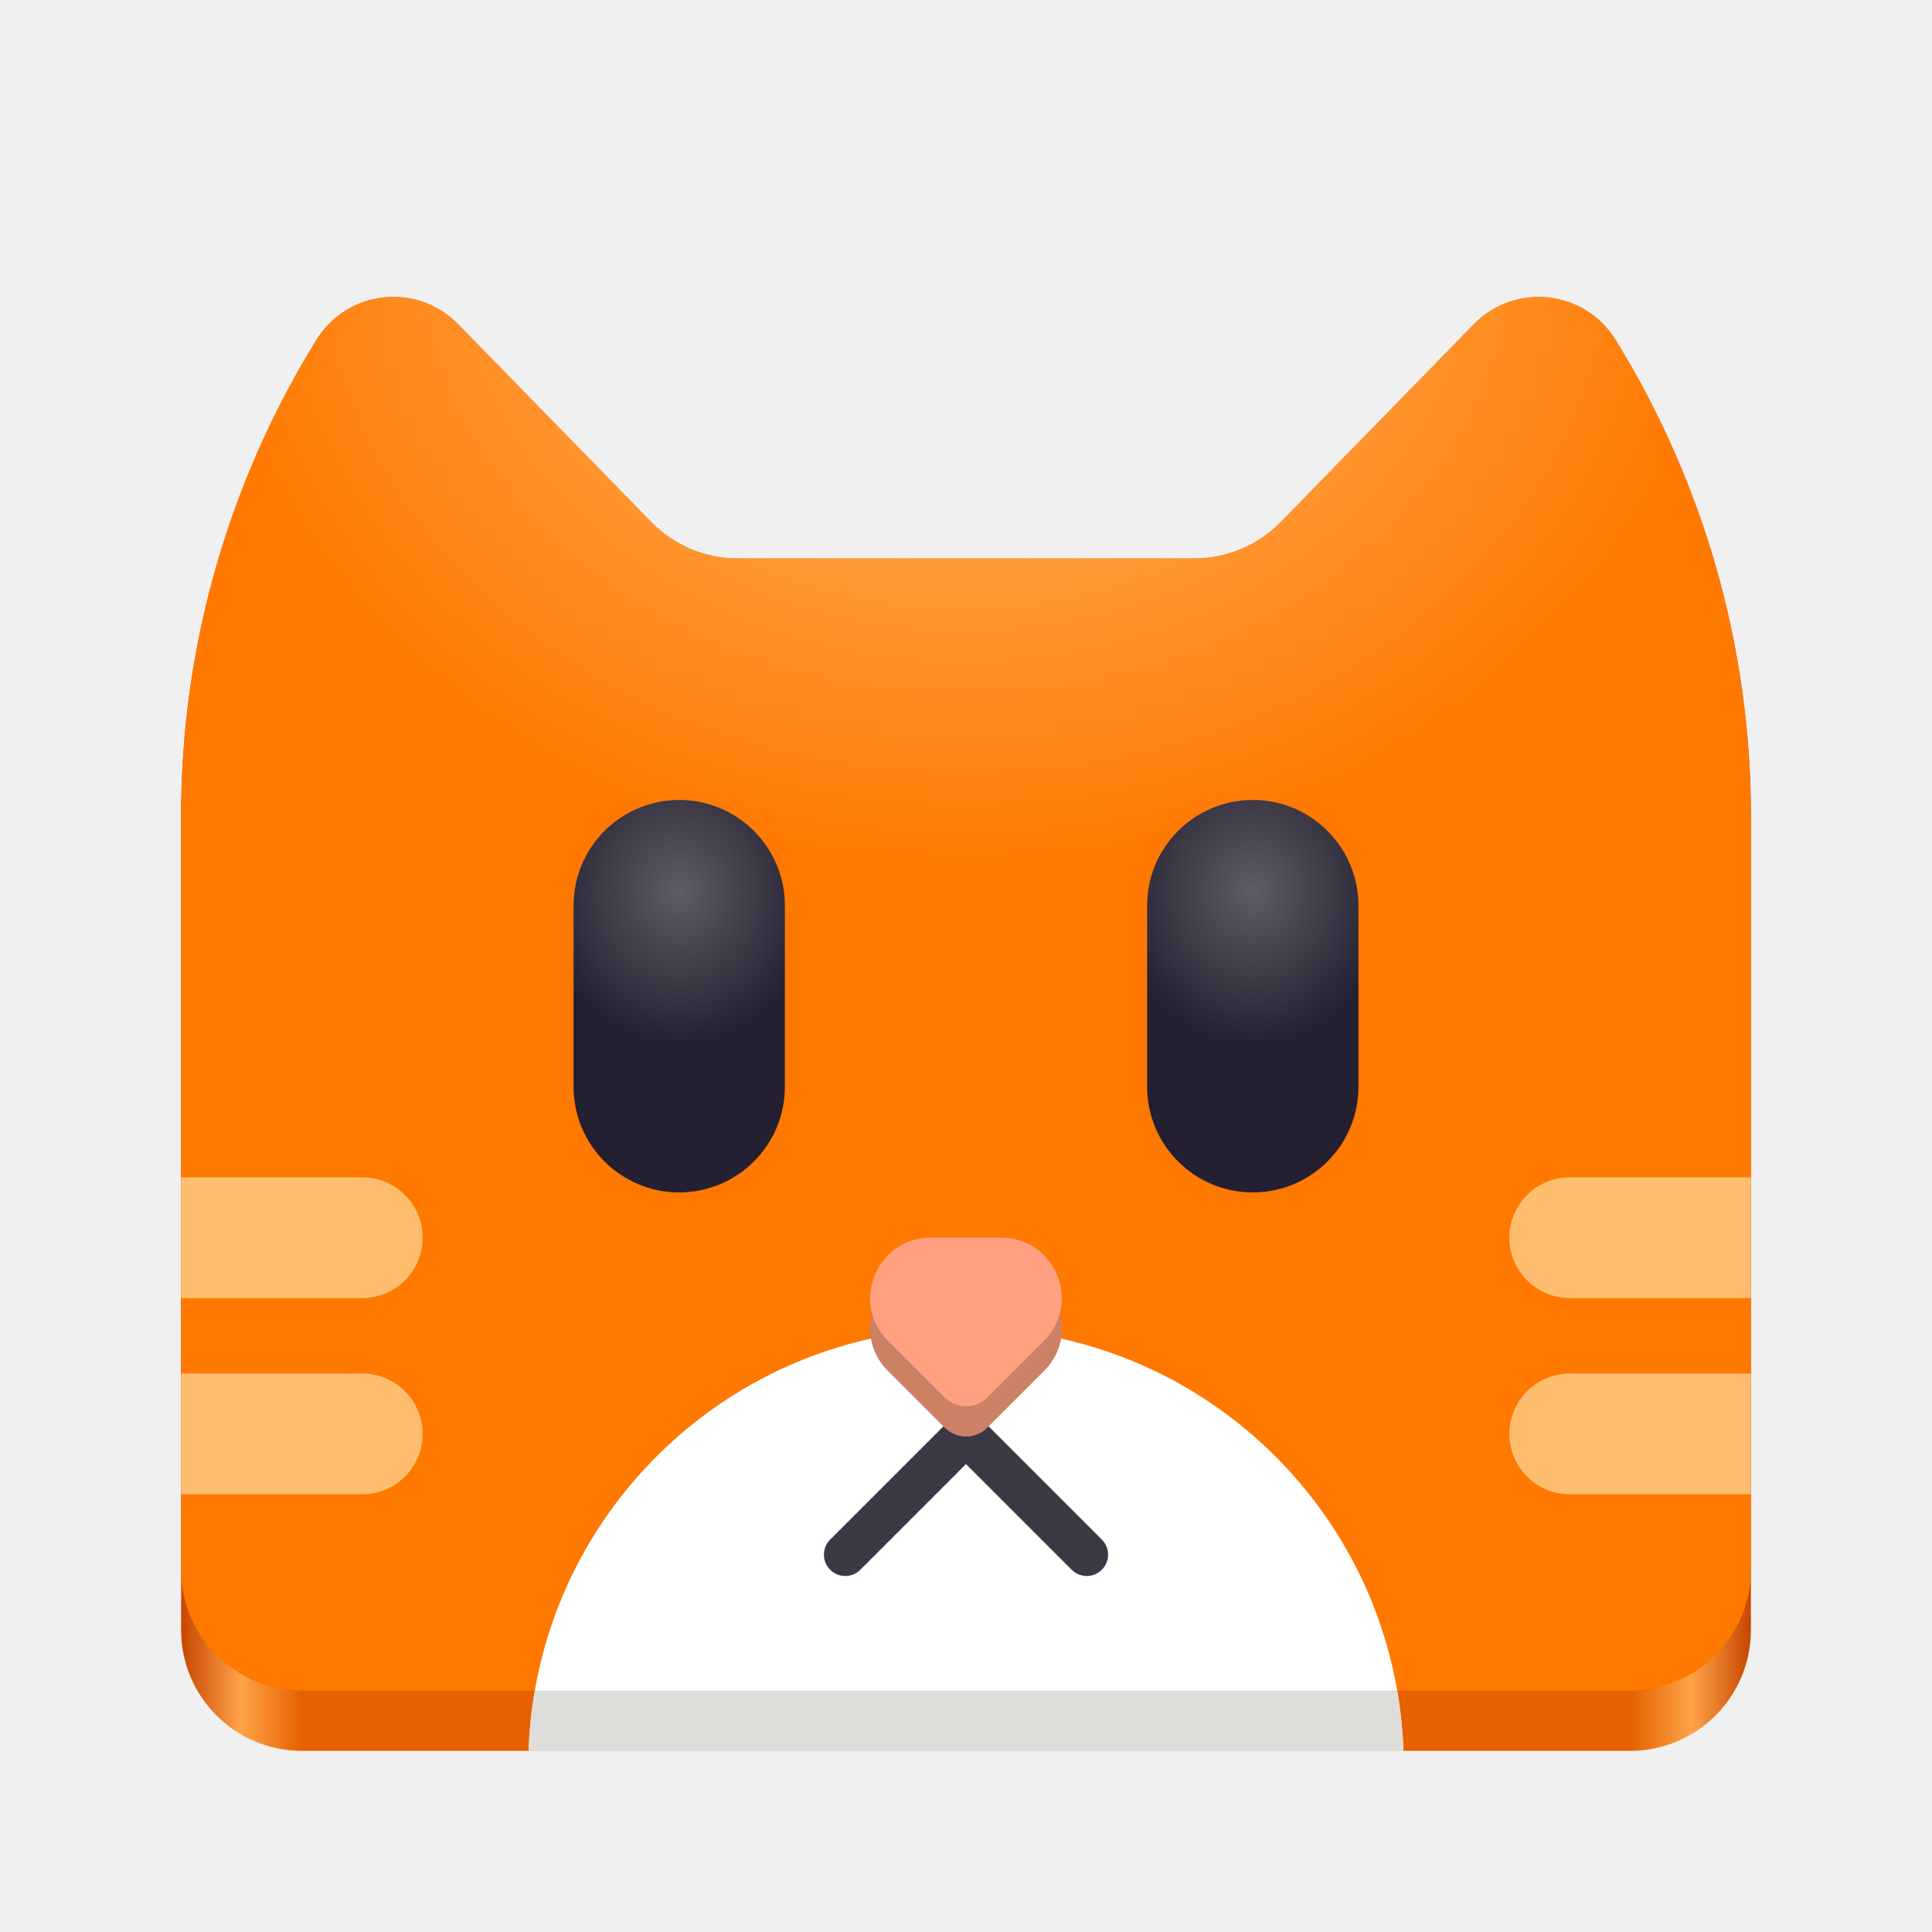
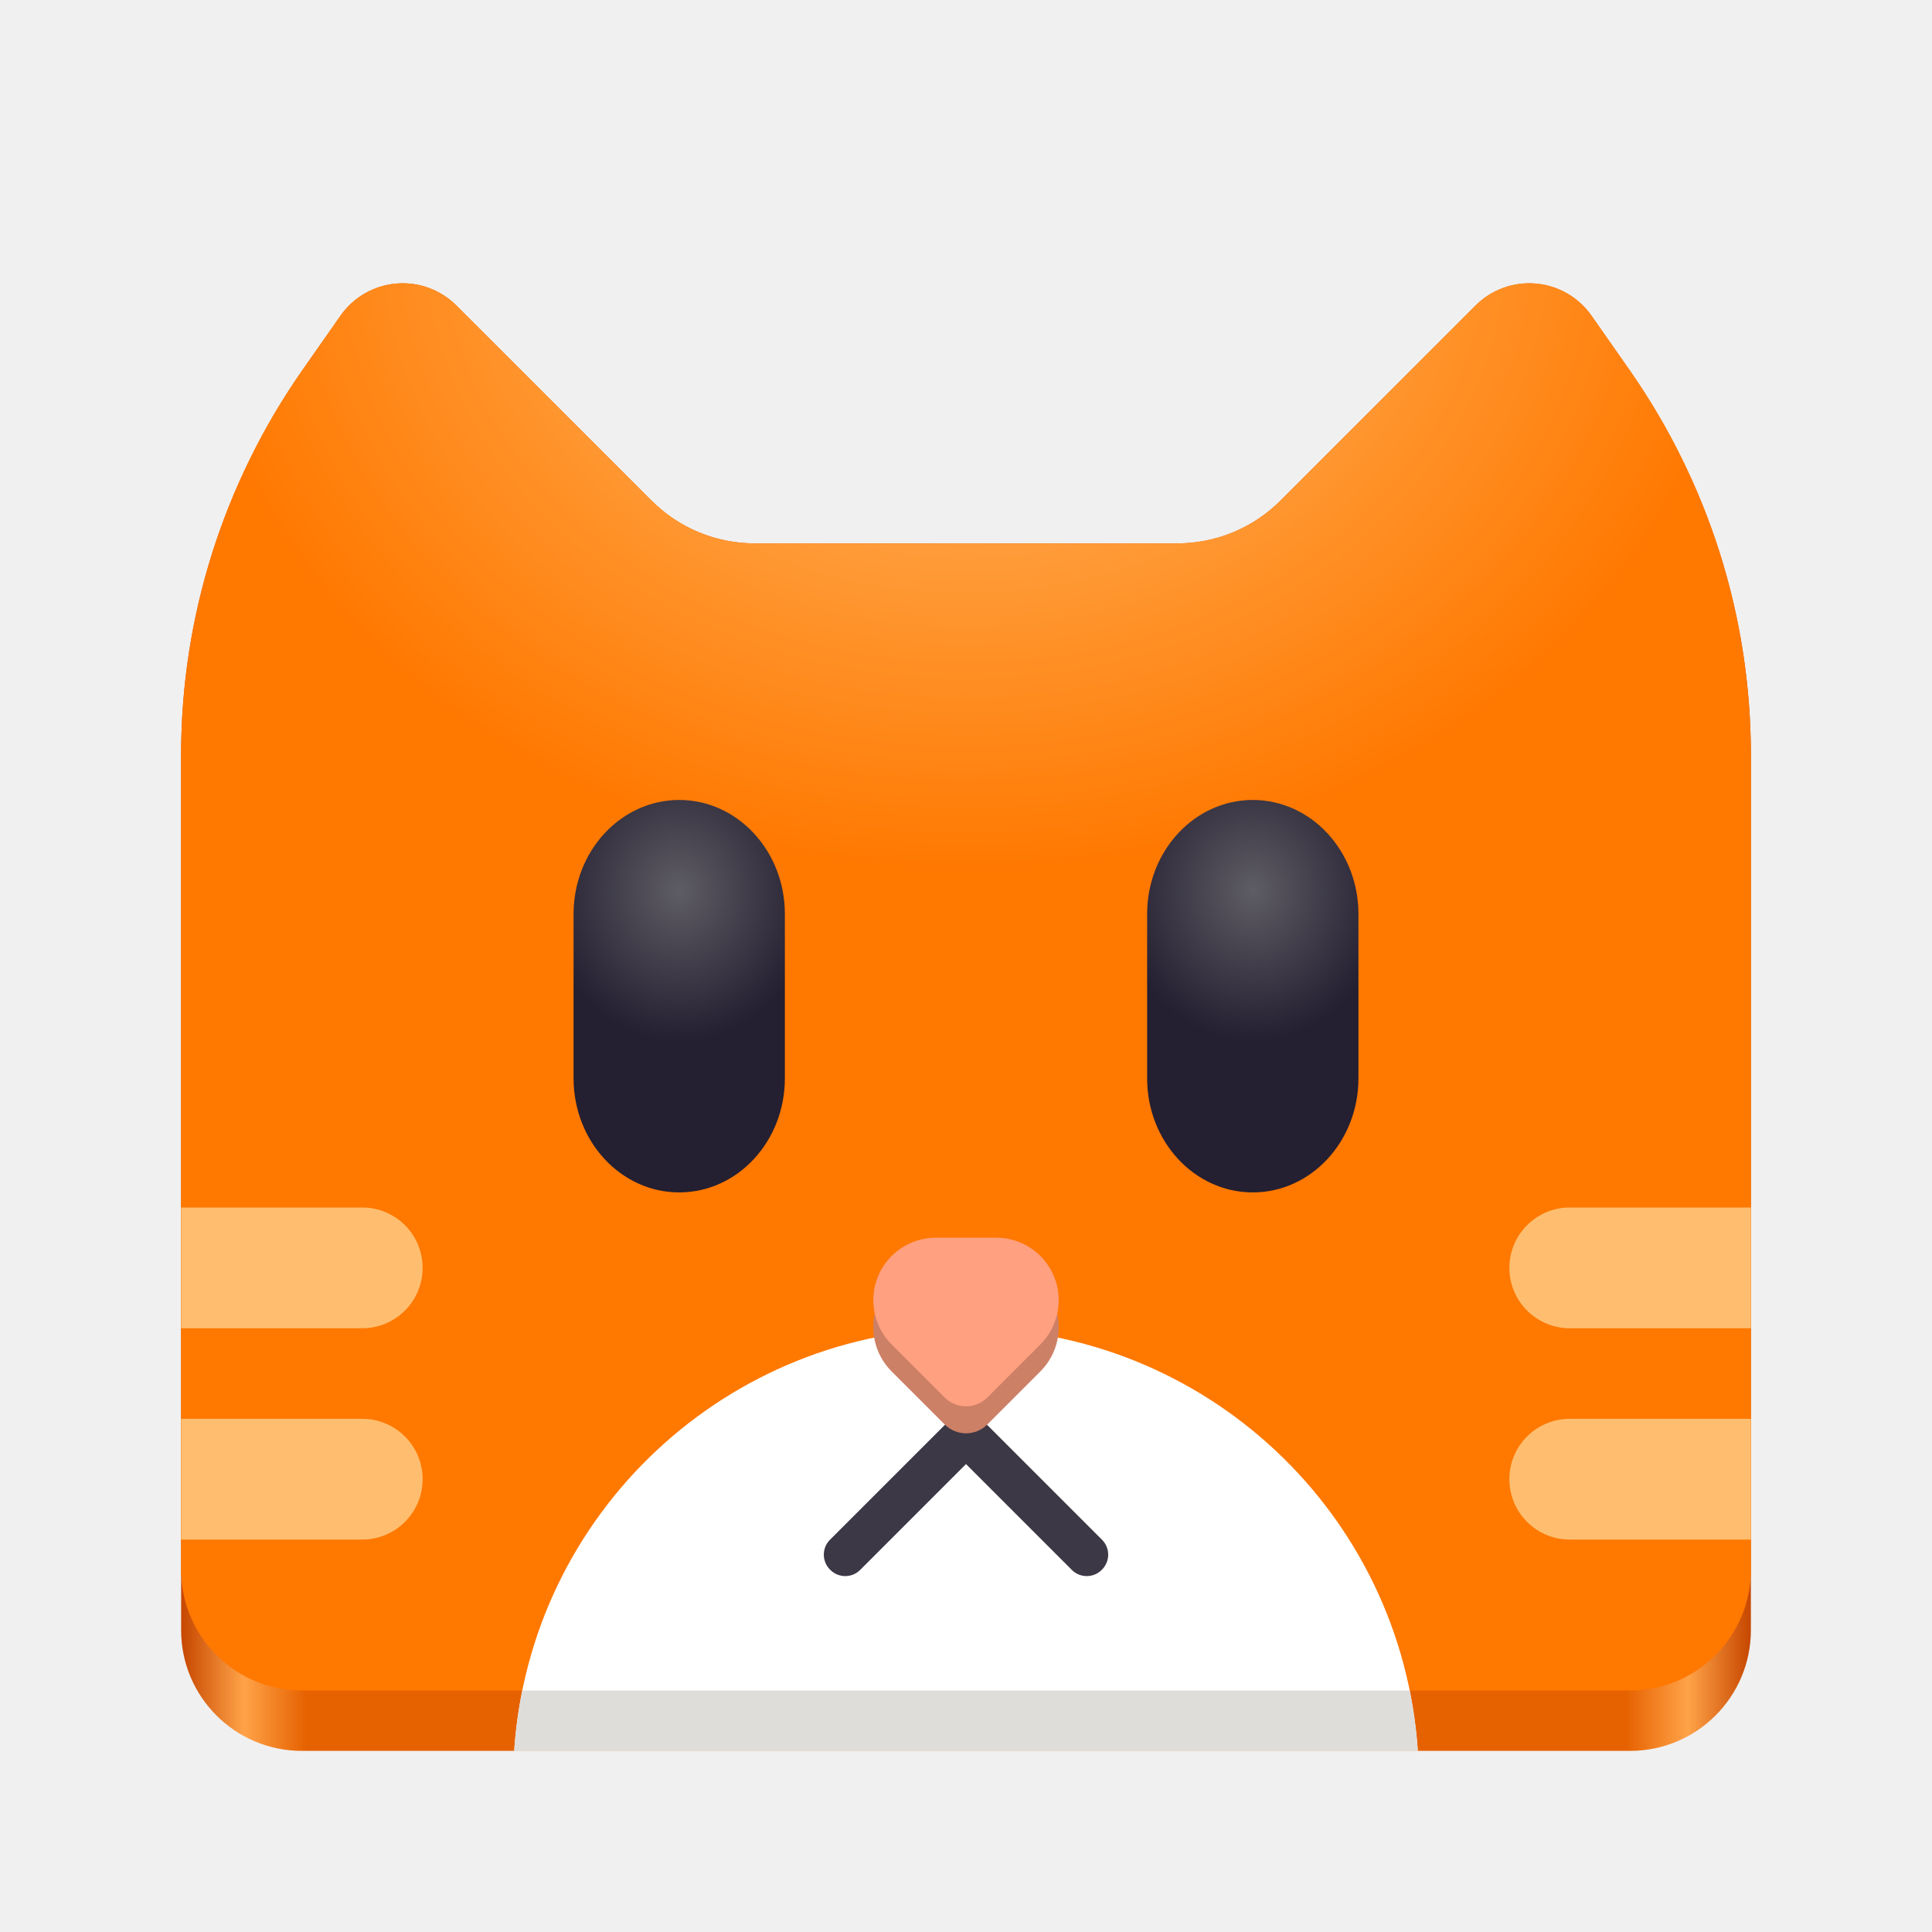
- <svg xmlns="http://www.w3.org/2000/svg" xmlns:xlink="http://www.w3.org/1999/xlink" width="128" height="128" viewBox="0 0 128 128" fill="none" version="1.1" id="svg23">
-   <path d="M 12,54.041 C 12,42.901 15.106,31.982 20.969,22.511 23.018,19.201 27.63,18.694 30.349,21.48 L 43.146,34.588 C 44.651,36.13 46.715,37 48.87,37 h 30.259 c 2.155,0 4.219,-0.87 5.725,-2.412 L 97.651,21.48 c 2.719,-2.785 7.331,-2.278 9.38,1.031 5.863,9.471 8.969,20.39 8.969,31.53 V 108 c 0,4.418 -3.582,8 -8,8 H 20 c -4.418,0 -8,-3.582 -8,-8 z" fill="url(#paint0_linear_26_2438)" id="path1" style="fill:url(#paint0_linear_26_2438)" />
-   <path d="M 12,54.041 C 12,42.901 15.106,31.982 20.969,22.511 23.018,19.201 27.63,18.694 30.349,21.48 L 43.146,34.588 C 44.651,36.13 46.715,37 48.87,37 h 30.259 c 2.155,0 4.219,-0.87 5.725,-2.412 L 97.651,21.48 c 2.719,-2.785 7.331,-2.278 9.38,1.031 5.863,9.471 8.969,20.39 8.969,31.53 V 104 c 0,4.418 -3.582,8 -8,8 H 20 c -4.418,0 -8,-3.582 -8,-8 z" fill="url(#paint1_radial_26_2438)" id="path2" style="fill:url(#paint1_radial_26_2438)" />
-   <path d="m 64,88 c 15.681,0 28.453,12.447 28.98,28 H 35.02 C 35.547,100.447 48.319,88 64,88 Z" fill="#ffffff" id="path3" />
-   <path d="m 92.565,112 c 0.227,1.306 0.369,2.641 0.415,4 h -57.961 c 0.046,-1.359 0.188,-2.694 0.415,-4 z" fill="#deddda" id="path4" />
-   <path d="m 55,102 9,-9 9,9 c 0.552,0.552 0.552,1.448 0,2 -0.552,0.552 -1.448,0.552 -2,0 l -7,-7 -7,7 c -0.552,0.552 -1.448,0.552 -2,0 -0.552,-0.552 -0.552,-1.448 0,-2 z" fill="#3d3846" id="path5" />
-   <use xlink:href="#stroke0_26_2438" fill="#ffa080" id="use5" />
-   <use xlink:href="#stroke0_26_2438" fill="#000000" fill-opacity="0.2" id="use6" />
-   <path d="M 62.586,92.586 58.828,88.828 C 56.309,86.309 58.093,82 61.657,82 h 4.686 c 3.564,0 5.348,4.309 2.829,6.828 l -3.757,3.757 c -0.781,0.781 -2.047,0.781 -2.828,0 z" fill="#ffa080" id="path6" />
-   <path d="m 38,60 c 0,-3.866 3.134,-7 7,-7 3.866,0 7,3.134 7,7 v 12 c 0,3.866 -3.134,7 -7,7 -3.866,0 -7,-3.134 -7,-7 z" fill="url(#paint2_radial_26_2438)" id="path7" style="fill:url(#paint2_radial_26_2438)" />
-   <path d="m 76,60 c 0,-3.866 3.134,-7 7,-7 3.866,0 7,3.134 7,7 v 12 c 0,3.866 -3.134,7 -7,7 -3.866,0 -7,-3.134 -7,-7 z" fill="url(#paint3_radial_26_2438)" id="path8" style="fill:url(#paint3_radial_26_2438)" />
-   <path d="m 12,78 h 12 c 2.209,0 4,1.791 4,4 0,2.209 -1.791,4 -4,4 H 12 Z" fill="#ffbe6f" id="path9" />
-   <path d="m 12,91 h 12 c 2.209,0 4,1.791 4,4 0,2.209 -1.791,4 -4,4 H 12 Z" fill="#ffbe6f" id="path10" />
-   <path d="m 100,82 c 0,-2.209 1.791,-4 4,-4 h 12 v 8 h -12 c -2.209,0 -4,-1.791 -4,-4 z" fill="#ffbe6f" id="path11" />
-   <path d="m 100,95 c 0,-2.209 1.791,-4 4,-4 h 12 v 8 h -12 c -2.209,0 -4,-1.791 -4,-4 z" fill="#ffbe6f" id="path12" />
-   <defs id="defs23">
-     <linearGradient id="paint0_linear_26_2438" x1="12" y1="66.5" x2="116" y2="66.5" gradientUnits="userSpaceOnUse">
-       <stop stop-color="#C64600" id="stop12" />
-       <stop offset="0.038" stop-color="#FFA348" id="stop13" />
-       <stop offset="0.077" stop-color="#E66100" id="stop14" />
-       <stop offset="0.923" stop-color="#E66100" id="stop15" />
-       <stop offset="0.962" stop-color="#FFA348" id="stop16" />
-       <stop offset="1" stop-color="#C64600" id="stop17" />
+ <svg xmlns="http://www.w3.org/2000/svg" xmlns:xlink="http://www.w3.org/1999/xlink" width="128" height="128" viewBox="0 0 128 128" version="1.1" id="svg1">
+   <defs id="defs1">
+     <linearGradient id="linearGradient27">
+       <stop style="stop-color:#5e5c64;stop-opacity:1;" offset="0" id="stop27" />
+       <stop style="stop-color:#241f31;stop-opacity:1;" offset="1" id="stop28" />
    </linearGradient>
-     <radialGradient id="paint1_radial_26_2438" cx="0" cy="0" r="1" gradientUnits="userSpaceOnUse" gradientTransform="matrix(0,42,-50.9921,0,64,16)">
-       <stop stop-color="#FFBE6F" id="stop18" />
-       <stop offset="1" stop-color="#FF7800" id="stop19" />
-     </radialGradient>
-     <radialGradient id="paint2_radial_26_2438" cx="0" cy="0" r="1" gradientUnits="userSpaceOnUse" gradientTransform="matrix(0,10.5,-9.20925,0,45,59)">
-       <stop stop-color="#5E5C64" id="stop20" />
-       <stop offset="1" stop-color="#241F31" id="stop21" />
-     </radialGradient>
-     <radialGradient id="paint3_radial_26_2438" cx="0" cy="0" r="1" gradientUnits="userSpaceOnUse" gradientTransform="matrix(0,10.5,-9.20925,0,83,59)">
-       <stop stop-color="#5E5C64" id="stop22" />
-       <stop offset="1" stop-color="#241F31" id="stop23" />
-     </radialGradient>
-     <path id="stroke0_26_2438" d="M 62.586,94.586 58.828,90.828 C 56.309,88.309 58.093,84 61.657,84 h 4.686 c 3.564,0 5.348,4.309 2.829,6.828 l -3.757,3.757 c -0.781,0.781 -2.047,0.781 -2.828,0 z" />
+     <linearGradient id="linearGradient26">
+       <stop style="stop-color:#ffbe6f;stop-opacity:1;" offset="0" id="stop25" />
+       <stop style="stop-color:#ff7800;stop-opacity:1;" offset="1" id="stop26" />
+     </linearGradient>
+     <linearGradient id="linearGradient13">
+       <stop style="stop-color:#c64600;stop-opacity:1;" offset="0" id="stop13" />
+       <stop style="stop-color:#ffa348;stop-opacity:1;" offset="0.04" id="stop15" />
+       <stop style="stop-color:#e66100;stop-opacity:1;" offset="0.08" id="stop16" />
+       <stop style="stop-color:#e66100;stop-opacity:1;" offset="0.92" id="stop17" />
+       <stop style="stop-color:#ffa348;stop-opacity:1;" offset="0.96" id="stop18" />
+       <stop style="stop-color:#c64600;stop-opacity:1;" offset="1" id="stop14" />
+     </linearGradient>
+     <linearGradient xlink:href="#linearGradient13" id="linearGradient14" x1="12" y1="67.384" x2="116" y2="67.384" gradientUnits="userSpaceOnUse" />
+     <radialGradient xlink:href="#linearGradient26" id="radialGradient21" cx="63.391" cy="113.809" fx="63.391" fy="113.809" r="52" gradientTransform="matrix(-0.9999998,2.7774955e-7,-1.96649e-7,-0.8076924,127.3915,111.9224)" gradientUnits="userSpaceOnUse" />
+     <radialGradient xlink:href="#linearGradient27" id="radialGradient28" cx="43.6" cy="59.792" fx="43.6" fy="59.792" r="7" gradientTransform="matrix(1.051047e-5,1.428571,-1.285715,2.7930207e-7,121.8744,-3.285731)" gradientUnits="userSpaceOnUse" />
+     <radialGradient xlink:href="#linearGradient27" id="radialGradient28-9" cx="43.6" cy="59.792" fx="43.6" fy="59.792" r="7" gradientTransform="matrix(1.051047e-5,1.428571,-1.285715,2.7930207e-7,159.8744,-3.285731)" gradientUnits="userSpaceOnUse" />
  </defs>
+   <g id="layer1">
+     <path style="display:inline;fill:url(#linearGradient14);fill-opacity:1" d="M 12,108 V 50 a 44.413,44.413 107.496 0 1 8.028,-25.469 l 2.531,-3.615 a 5.034,5.034 174.996 0 1 7.683,-0.673 L 43.172,33.172 A 9.657,9.657 22.5 0 0 50,36 h 14 v 80 H 20 a 8,8 45 0 1 -8,-8 z m 104,0 V 50 a 44.413,44.413 72.504 0 0 -8.028,-25.469 l -2.531,-3.615 A 5.034,5.034 5.004 0 0 97.757,20.243 L 84.828,33.172 A 9.657,9.657 157.5 0 1 78,36 H 64 v 80 h 44 a 8,8 135 0 0 8,-8 z" id="path2" />
+     <path style="display:inline;fill:url(#radialGradient21);fill-opacity:1" d="M 12,108 V 54 a 44.413,44.413 107.496 0 1 8.028,-25.469 l 2.531,-3.615 a 5.034,5.034 174.996 0 1 7.683,-0.673 L 43.172,37.172 A 9.657,9.657 22.5 0 0 50,40 h 14 v 76 H 20 a 8,8 45 0 1 -8,-8 z m 104,0 V 54 a 44.413,44.413 72.504 0 0 -8.028,-25.469 l -2.531,-3.615 A 5.034,5.034 5.004 0 0 97.757,24.243 L 84.828,37.172 A 9.657,9.657 157.5 0 1 78,40 H 64 v 76 h 44 a 8,8 135 0 0 8,-8 z" id="path18" transform="translate(0,-4)" />
+     <rect style="display:inline;fill:url(#radialGradient28);fill-opacity:1;stroke-width:1.734" id="rect26" width="14" height="26" x="38" y="53" rx="7.559" ry="7.559" />
+     <rect style="display:inline;fill:url(#radialGradient28-9);fill-opacity:1;stroke-width:1.734" id="rect26-0" width="14" height="26" x="76" y="53" rx="7.559" ry="7.559" />
+     <path id="path29" style="display:inline;fill:#ffffff;fill-opacity:1;stroke-width:0.5" d="M 64,88 A 30,30 0 0 0 34.066,116 H 93.934 A 30,30 0 0 0 64,88 Z" />
+     <path id="path4" style="display:inline;fill:#deddda;fill-opacity:1;stroke-width:0.5" d="M 34.605 112 A 30 30 0 0 0 34.066 116 L 93.934 116 A 30 30 0 0 0 93.395 112 L 34.605 112 z " />
+     <path id="path1" style="display:inline;fill:#ffbe6f;fill-opacity:1;stroke-width:1.414" d="m 12,80 v 8 h 12 a 4,4 0 0 0 4,-4 4,4 0 0 0 -4,-4 z" />
+     <path id="path3" style="display:inline;fill:#ffbe6f;fill-opacity:1;stroke-width:1.414" d="m 12,94 v 8 h 12 a 4,4 0 0 0 4,-4 4,4 0 0 0 -4,-4 z" />
+     <path id="path5" style="display:inline;fill:#ffbe6f;fill-opacity:1" d="m 104,94 a 4,4 0 0 0 -4,4 4,4 0 0 0 4,4 h 12 v -8 z" />
+     <path id="path6" style="display:inline;fill:#ffbe6f;fill-opacity:1" d="m 104,80 a 4,4 0 0 0 -4,4 4,4 0 0 0 4,4 h 12 v -8 z" />
+     <path style="display:inline;opacity:1;fill:#3d3846;fill-opacity:1" d="M 54.99,98.01 64,89 l 9.01,9.01 a 1.4,1.4 90 0 1 0,1.98 l -0.02,0.02 a 1.4,1.4 0 0 1 -1.98,0 L 64,93 l -7.01,7.01 a 1.4,1.4 0 0 1 -1.98,0 l -0.02,-0.02 a 1.4,1.4 90 0 1 0,-1.98 z" id="path26" transform="translate(0,4)" />
+     <path style="display:inline;fill:#ffa080;fill-opacity:1" d="M 62.586,88.586 59.071,85.071 A 4.142,4.142 112.5 0 1 62,78 h 4 a 4.142,4.142 67.5 0 1 2.929,7.071 l -3.515,3.515 a 2,2 0 0 1 -2.828,0 z" id="path19" transform="translate(0,5.785827)" />
+     <path style="display:inline;opacity:0.2;fill:#000000;fill-opacity:1" d="M 62.586,88.586 59.071,85.071 A 4.142,4.142 112.5 0 1 62,78 h 4 a 4.142,4.142 67.5 0 1 2.929,7.071 l -3.515,3.515 a 2,2 0 0 1 -2.828,0 z" id="path22" transform="translate(0,5.785827)" />
+     <path style="display:inline;fill:#ffa080;fill-opacity:1" d="M 62.586,88.586 59.071,85.071 A 4.142,4.142 112.5 0 1 62,78 h 4 a 4.142,4.142 67.5 0 1 2.929,7.071 l -3.515,3.515 a 2,2 0 0 1 -2.828,0 z" id="path8" transform="translate(0,4)" />
+   </g>
</svg>
